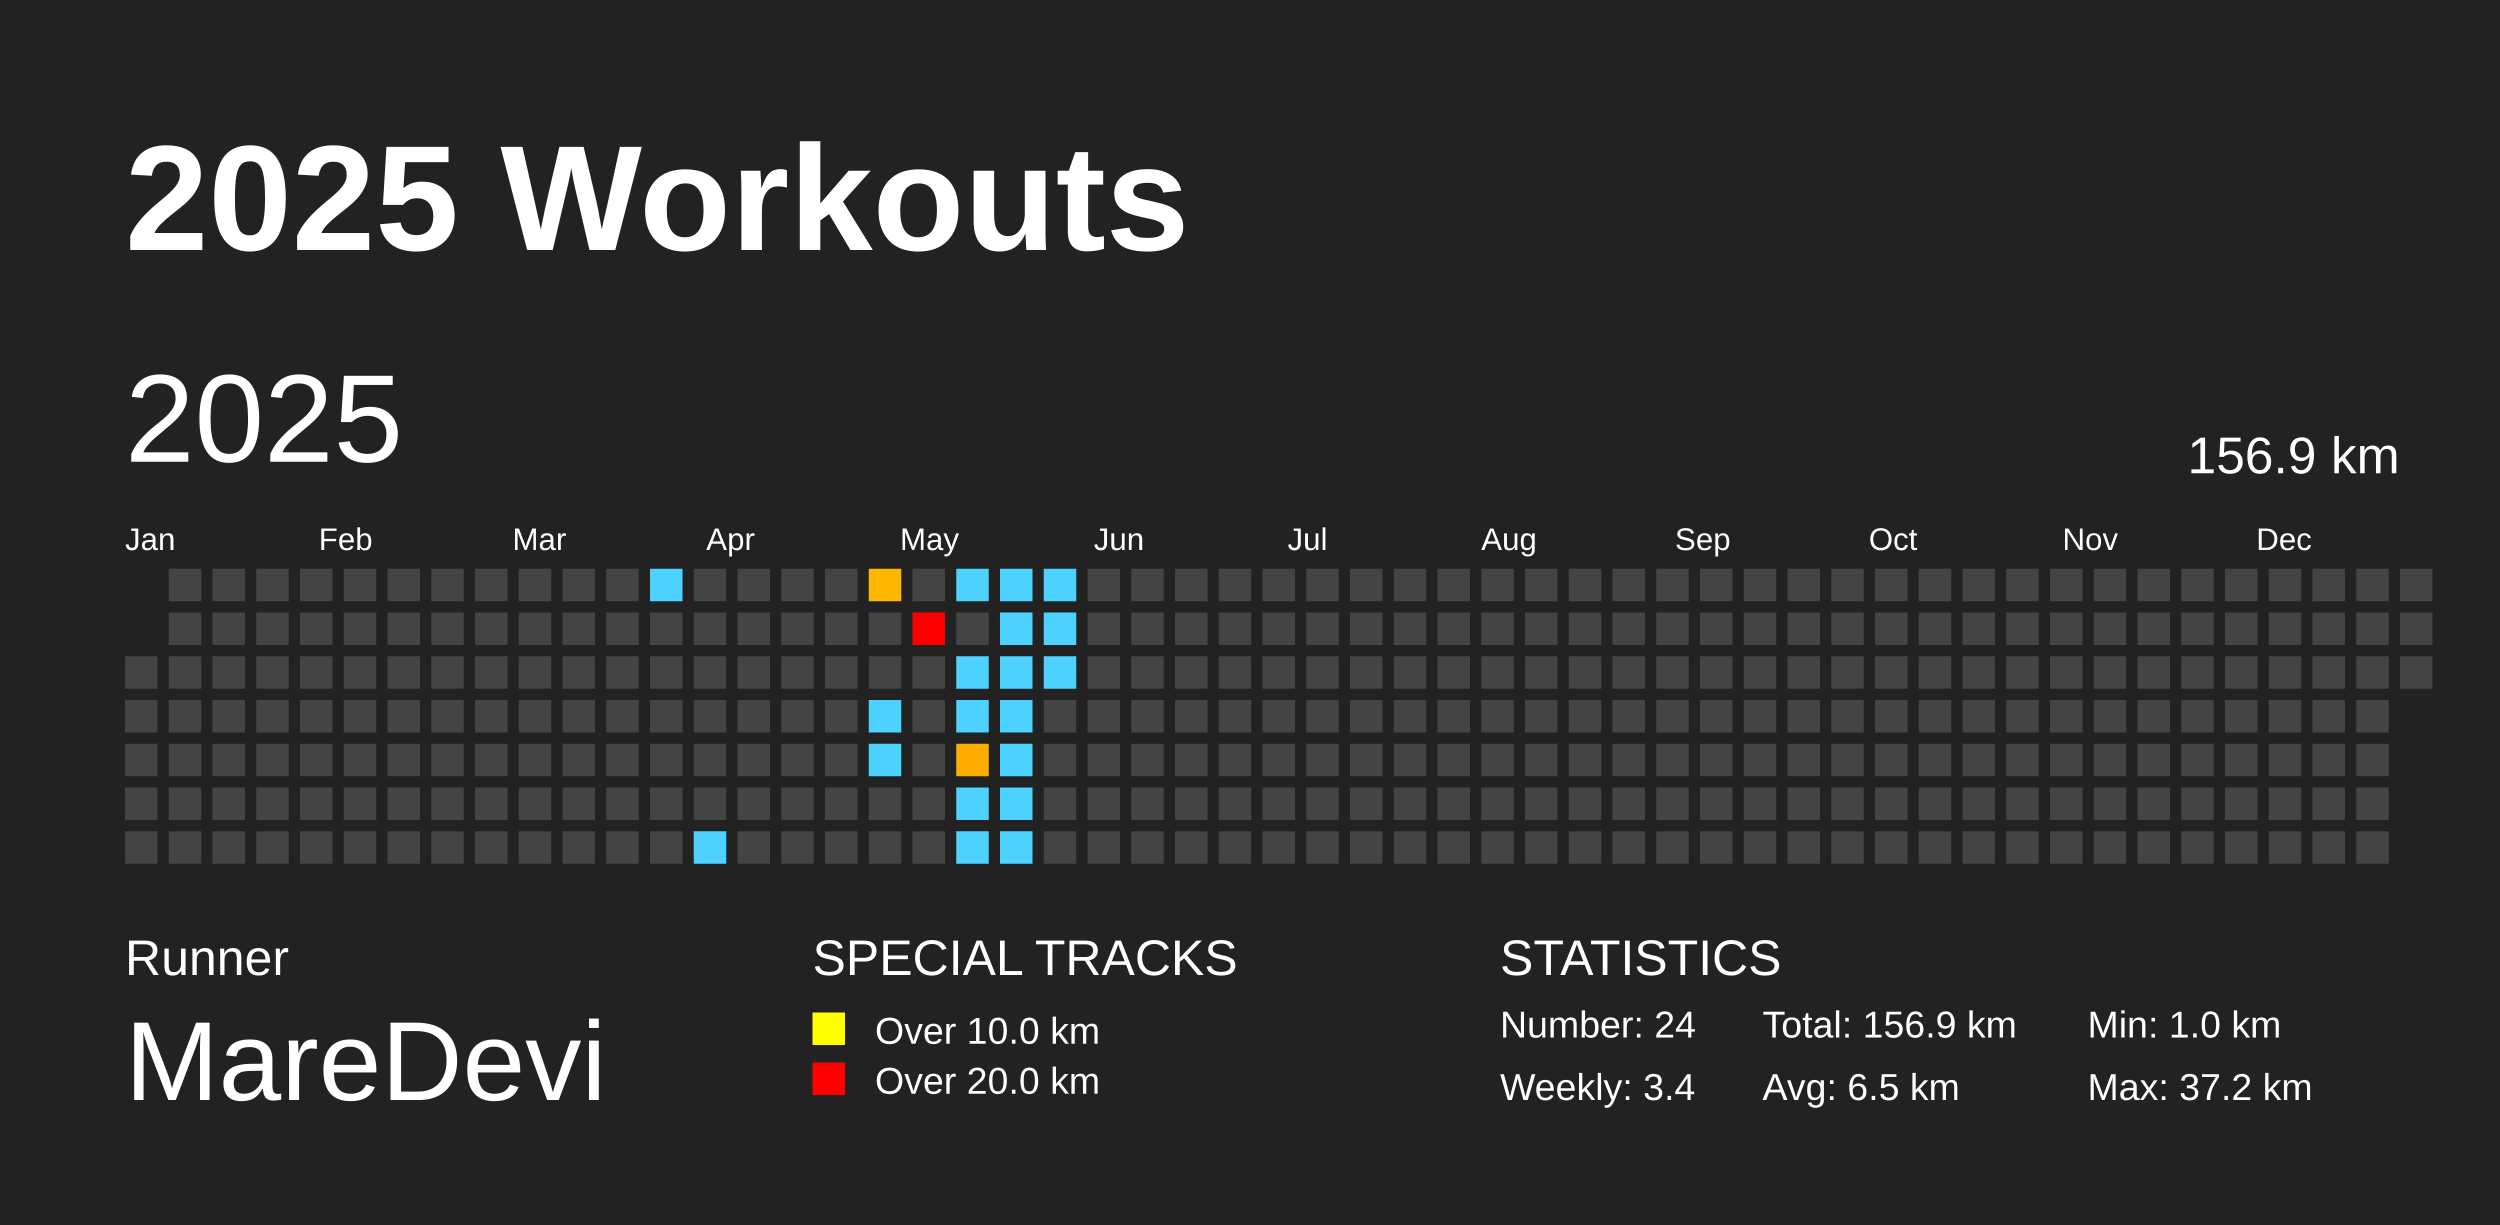
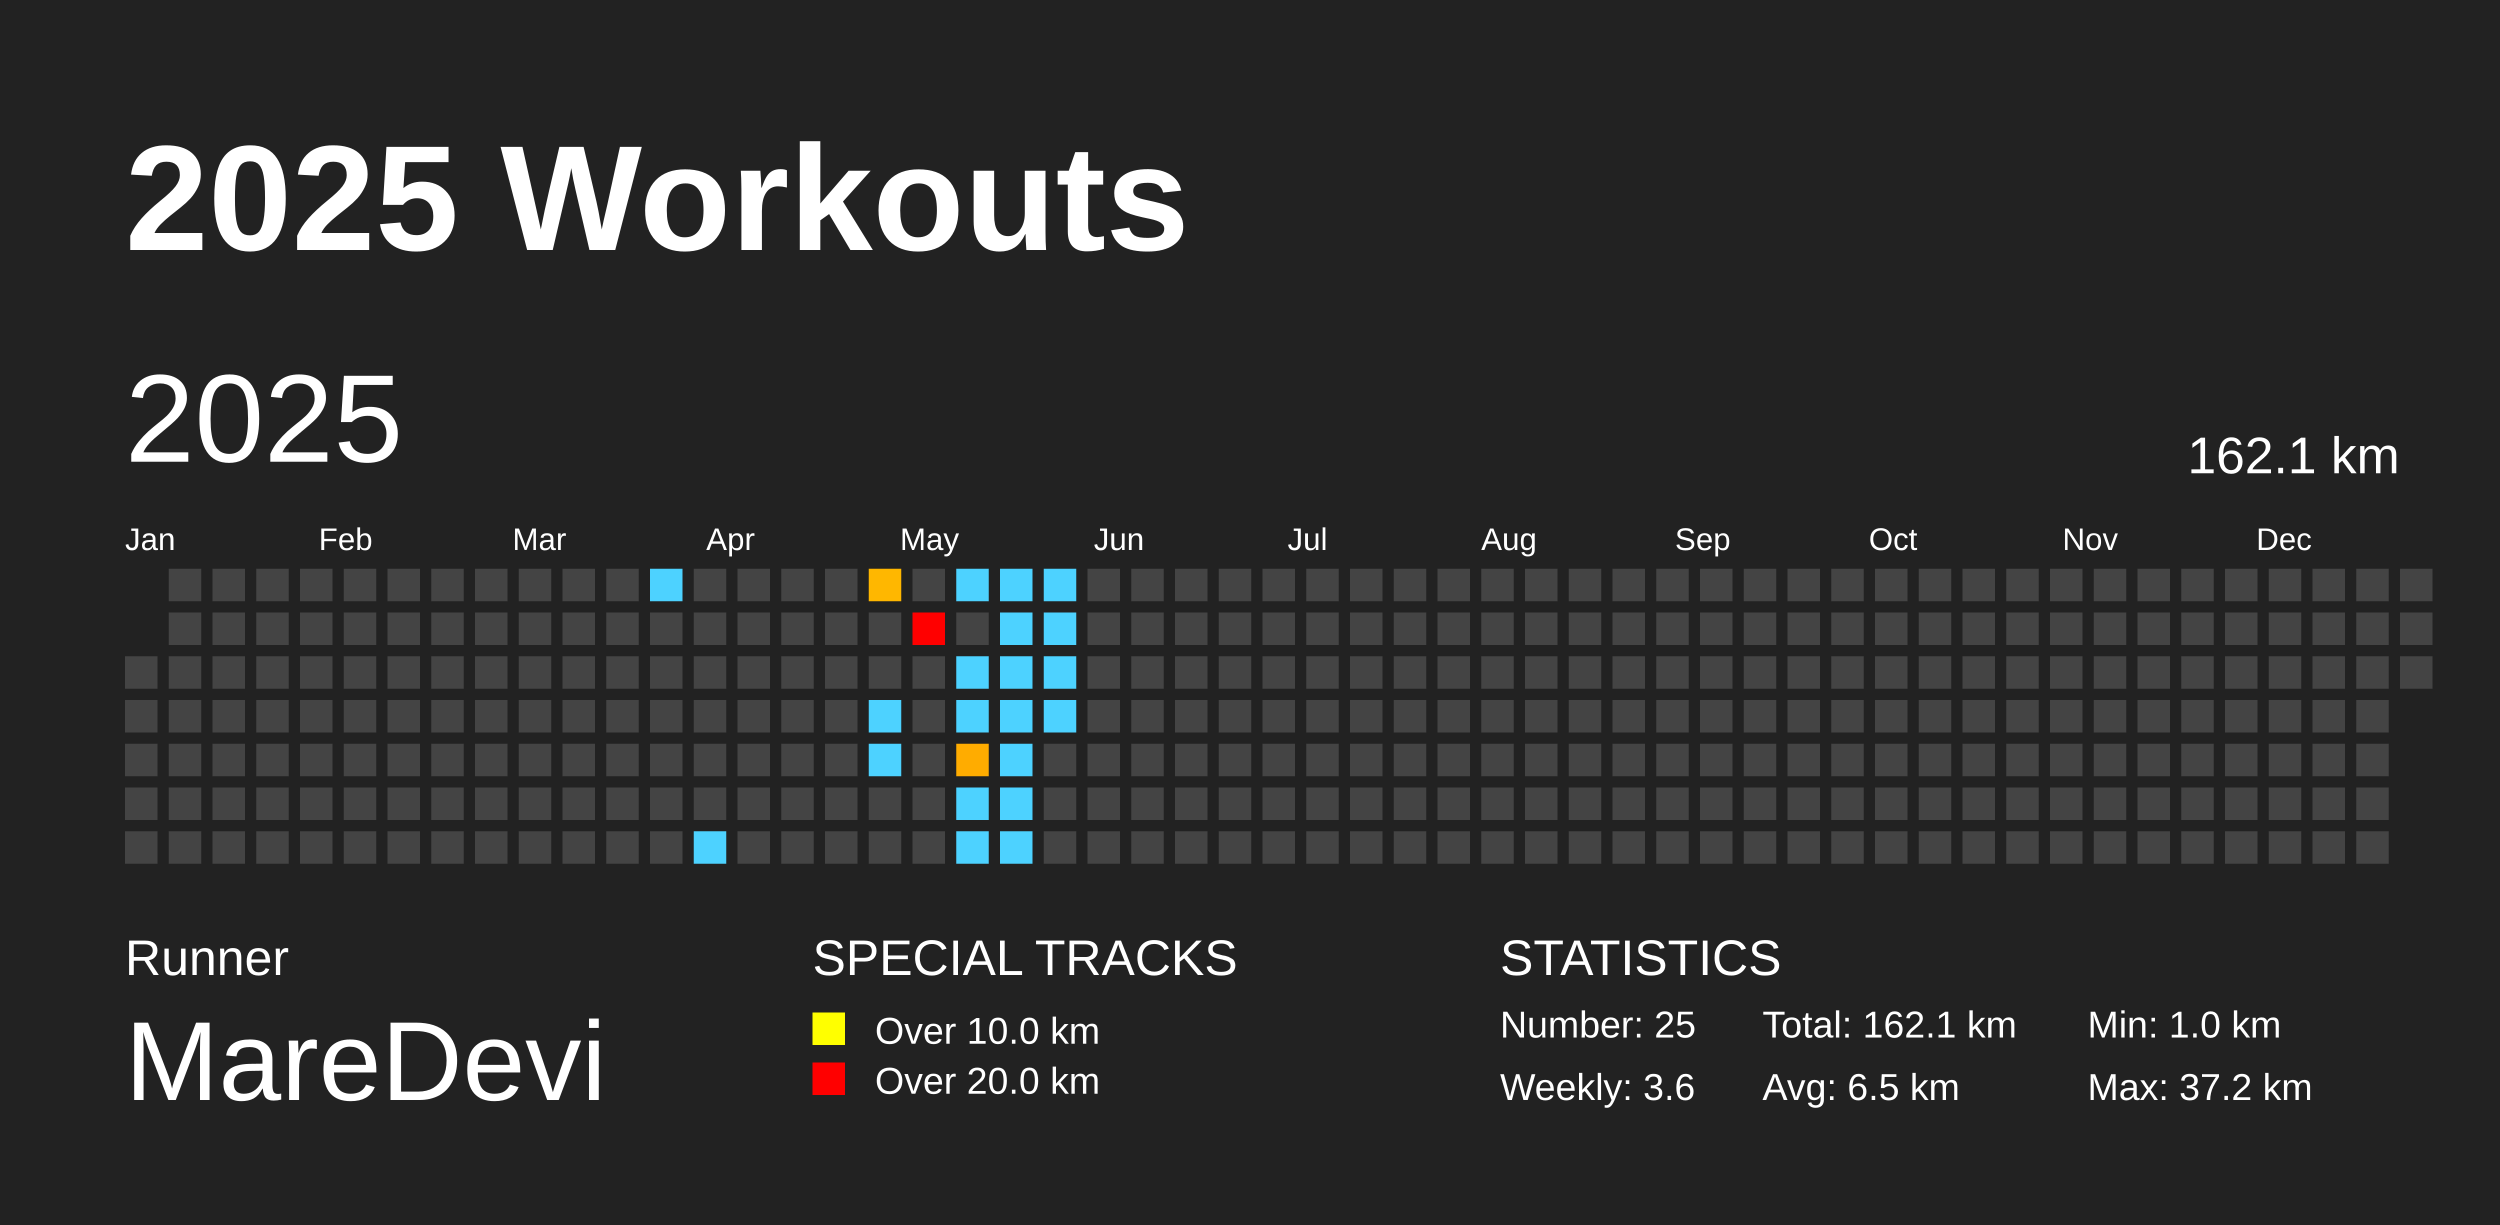
<svg xmlns="http://www.w3.org/2000/svg" baseProfile="full" height="98mm" version="1.1" viewBox="0,0,200,98" width="200mm">
  <defs />
  <rect fill="#222222" height="98" width="200" x="0" y="0" />
  <text fill="#FFFFFF" style="font-size:12px; font-family:Arial; font-weight:bold;" x="10" y="20">2025 Workouts</text>
  <text fill="#FFFFFF" style="font-size:4px; font-family:Arial" x="10" y="78">Runner</text>
  <text fill="#FFFFFF" style="font-size:9px; font-family:Arial" x="10" y="88">MareDevi</text>
  <text fill="#FFFFFF" style="font-size:4px; font-family:Arial" x="65" y="78">SPECIAL TRACKS</text>
  <rect fill="yellow" height="2.6" width="2.6" x="65" y="81" />
  <text fill="#FFFFFF" style="font-size:3px; font-family:Arial" x="70" y="83.5">Over 10.0 km</text>
  <rect fill="red" height="2.6" width="2.6" x="65" y="85" />
  <text fill="#FFFFFF" style="font-size:3px; font-family:Arial" x="70" y="87.5">Over 20.0 km</text>
  <text fill="#FFFFFF" style="font-size:4px; font-family:Arial" x="120" y="78">STATISTICS</text>
-   <text fill="#FFFFFF" style="font-size:3px; font-family:Arial" x="120" y="83">Number: 24</text>
-   <text fill="#FFFFFF" style="font-size:3px; font-family:Arial" x="120" y="88">Weekly: 3.4</text>
-   <text fill="#FFFFFF" style="font-size:3px; font-family:Arial" x="141" y="83">Total: 156.9 km</text>
+   <text fill="#FFFFFF" style="font-size:3px; font-family:Arial" x="120" y="83">Number: 25</text>
+   <text fill="#FFFFFF" style="font-size:3px; font-family:Arial" x="120" y="88">Weekly: 3.6</text>
+   <text fill="#FFFFFF" style="font-size:3px; font-family:Arial" x="141" y="83">Total: 162.1 km</text>
  <text fill="#FFFFFF" style="font-size:3px; font-family:Arial" x="141" y="88">Avg: 6.5 km</text>
  <text fill="#FFFFFF" style="font-size:3px; font-family:Arial" x="167" y="83">Min: 1.0 km</text>
  <text fill="#FFFFFF" style="font-size:3px; font-family:Arial" x="167" y="88">Max: 37.2 km</text>
  <text dominant-baseline="hanging" fill="#FFFFFF" style="font-size:10.0px; font-family:Arial;" x="10" y="30">2025</text>
-   <text dominant-baseline="hanging" fill="#FFFFFF" style="font-size:4.125px; font-family:Arial;" x="175" y="35">156.9 km</text>
+   <text dominant-baseline="hanging" fill="#FFFFFF" style="font-size:4.125px; font-family:Arial;" x="175" y="35">162.1 km</text>
  <text fill="#FFFFFF" style="font-size:2.5px; font-family:Arial" x="10.0" y="44">Jan</text>
  <text fill="#FFFFFF" style="font-size:2.5px; font-family:Arial" x="25.5" y="44">Feb</text>
  <text fill="#FFFFFF" style="font-size:2.5px; font-family:Arial" x="41.0" y="44">Mar</text>
  <text fill="#FFFFFF" style="font-size:2.5px; font-family:Arial" x="56.5" y="44">Apr</text>
  <text fill="#FFFFFF" style="font-size:2.5px; font-family:Arial" x="72.0" y="44">May</text>
  <text fill="#FFFFFF" style="font-size:2.5px; font-family:Arial" x="87.5" y="44">Jun</text>
  <text fill="#FFFFFF" style="font-size:2.5px; font-family:Arial" x="103.0" y="44">Jul</text>
  <text fill="#FFFFFF" style="font-size:2.5px; font-family:Arial" x="118.5" y="44">Aug</text>
  <text fill="#FFFFFF" style="font-size:2.5px; font-family:Arial" x="134.0" y="44">Sep</text>
  <text fill="#FFFFFF" style="font-size:2.5px; font-family:Arial" x="149.5" y="44">Oct</text>
  <text fill="#FFFFFF" style="font-size:2.5px; font-family:Arial" x="165.0" y="44">Nov</text>
  <text fill="#FFFFFF" style="font-size:2.5px; font-family:Arial" x="180.5" y="44">Dec</text>
  <rect fill="#444444" height="2.6" width="2.6" x="10.0" y="52.5" />
  <rect fill="#444444" height="2.6" width="2.6" x="10.0" y="56.0" />
  <rect fill="#444444" height="2.6" width="2.6" x="10.0" y="59.5" />
  <rect fill="#444444" height="2.6" width="2.6" x="10.0" y="63.0" />
  <rect fill="#444444" height="2.6" width="2.6" x="10.0" y="66.5" />
  <rect fill="#444444" height="2.6" width="2.6" x="13.5" y="45.5" />
  <rect fill="#444444" height="2.6" width="2.6" x="13.5" y="49.0" />
  <rect fill="#444444" height="2.6" width="2.6" x="13.5" y="52.5" />
  <rect fill="#444444" height="2.6" width="2.6" x="13.5" y="56.0" />
  <rect fill="#444444" height="2.6" width="2.6" x="13.5" y="59.5" />
  <rect fill="#444444" height="2.6" width="2.6" x="13.5" y="63.0" />
  <rect fill="#444444" height="2.6" width="2.6" x="13.5" y="66.5" />
  <rect fill="#444444" height="2.6" width="2.6" x="17.0" y="45.5" />
  <rect fill="#444444" height="2.6" width="2.6" x="17.0" y="49.0" />
  <rect fill="#444444" height="2.6" width="2.6" x="17.0" y="52.5" />
  <rect fill="#444444" height="2.6" width="2.6" x="17.0" y="56.0" />
  <rect fill="#444444" height="2.6" width="2.6" x="17.0" y="59.5" />
  <rect fill="#444444" height="2.6" width="2.6" x="17.0" y="63.0" />
  <rect fill="#444444" height="2.6" width="2.6" x="17.0" y="66.5" />
  <rect fill="#444444" height="2.6" width="2.6" x="20.5" y="45.5" />
  <rect fill="#444444" height="2.6" width="2.6" x="20.5" y="49.0" />
  <rect fill="#444444" height="2.6" width="2.6" x="20.5" y="52.5" />
  <rect fill="#444444" height="2.6" width="2.6" x="20.5" y="56.0" />
  <rect fill="#444444" height="2.6" width="2.6" x="20.5" y="59.5" />
  <rect fill="#444444" height="2.6" width="2.6" x="20.5" y="63.0" />
  <rect fill="#444444" height="2.6" width="2.6" x="20.5" y="66.5" />
  <rect fill="#444444" height="2.6" width="2.6" x="24.0" y="45.5" />
  <rect fill="#444444" height="2.6" width="2.6" x="24.0" y="49.0" />
  <rect fill="#444444" height="2.6" width="2.6" x="24.0" y="52.5" />
  <rect fill="#444444" height="2.6" width="2.6" x="24.0" y="56.0" />
  <rect fill="#444444" height="2.6" width="2.6" x="24.0" y="59.5" />
  <rect fill="#444444" height="2.6" width="2.6" x="24.0" y="63.0" />
  <rect fill="#444444" height="2.6" width="2.6" x="24.0" y="66.5" />
  <rect fill="#444444" height="2.6" width="2.6" x="27.5" y="45.5" />
  <rect fill="#444444" height="2.6" width="2.6" x="27.5" y="49.0" />
  <rect fill="#444444" height="2.6" width="2.6" x="27.5" y="52.5" />
  <rect fill="#444444" height="2.6" width="2.6" x="27.5" y="56.0" />
  <rect fill="#444444" height="2.6" width="2.6" x="27.5" y="59.5" />
  <rect fill="#444444" height="2.6" width="2.6" x="27.5" y="63.0" />
  <rect fill="#444444" height="2.6" width="2.6" x="27.5" y="66.5" />
  <rect fill="#444444" height="2.6" width="2.6" x="31.0" y="45.5" />
  <rect fill="#444444" height="2.6" width="2.6" x="31.0" y="49.0" />
  <rect fill="#444444" height="2.6" width="2.6" x="31.0" y="52.5" />
  <rect fill="#444444" height="2.6" width="2.6" x="31.0" y="56.0" />
  <rect fill="#444444" height="2.6" width="2.6" x="31.0" y="59.5" />
  <rect fill="#444444" height="2.6" width="2.6" x="31.0" y="63.0" />
  <rect fill="#444444" height="2.6" width="2.6" x="31.0" y="66.5" />
  <rect fill="#444444" height="2.6" width="2.6" x="34.5" y="45.5" />
  <rect fill="#444444" height="2.6" width="2.6" x="34.5" y="49.0" />
  <rect fill="#444444" height="2.6" width="2.6" x="34.5" y="52.5" />
  <rect fill="#444444" height="2.6" width="2.6" x="34.5" y="56.0" />
  <rect fill="#444444" height="2.6" width="2.6" x="34.5" y="59.5" />
  <rect fill="#444444" height="2.6" width="2.6" x="34.5" y="63.0" />
  <rect fill="#444444" height="2.6" width="2.6" x="34.5" y="66.5" />
  <rect fill="#444444" height="2.6" width="2.6" x="38.0" y="45.5" />
  <rect fill="#444444" height="2.6" width="2.6" x="38.0" y="49.0" />
  <rect fill="#444444" height="2.6" width="2.6" x="38.0" y="52.5" />
  <rect fill="#444444" height="2.6" width="2.6" x="38.0" y="56.0" />
  <rect fill="#444444" height="2.6" width="2.6" x="38.0" y="59.5" />
  <rect fill="#444444" height="2.6" width="2.6" x="38.0" y="63.0" />
  <rect fill="#444444" height="2.6" width="2.6" x="38.0" y="66.5" />
  <rect fill="#444444" height="2.6" width="2.6" x="41.5" y="45.5" />
  <rect fill="#444444" height="2.6" width="2.6" x="41.5" y="49.0" />
  <rect fill="#444444" height="2.6" width="2.6" x="41.5" y="52.5" />
  <rect fill="#444444" height="2.6" width="2.6" x="41.5" y="56.0" />
  <rect fill="#444444" height="2.6" width="2.6" x="41.5" y="59.5" />
  <rect fill="#444444" height="2.6" width="2.6" x="41.5" y="63.0" />
  <rect fill="#444444" height="2.6" width="2.6" x="41.5" y="66.5" />
  <rect fill="#444444" height="2.6" width="2.6" x="45.0" y="45.5" />
  <rect fill="#444444" height="2.6" width="2.6" x="45.0" y="49.0" />
  <rect fill="#444444" height="2.6" width="2.6" x="45.0" y="52.5" />
  <rect fill="#444444" height="2.6" width="2.6" x="45.0" y="56.0" />
  <rect fill="#444444" height="2.6" width="2.6" x="45.0" y="59.5" />
  <rect fill="#444444" height="2.6" width="2.6" x="45.0" y="63.0" />
  <rect fill="#444444" height="2.6" width="2.6" x="45.0" y="66.5" />
  <rect fill="#444444" height="2.6" width="2.6" x="48.5" y="45.5" />
  <rect fill="#444444" height="2.6" width="2.6" x="48.5" y="49.0" />
  <rect fill="#444444" height="2.6" width="2.6" x="48.5" y="52.5" />
  <rect fill="#444444" height="2.6" width="2.6" x="48.5" y="56.0" />
  <rect fill="#444444" height="2.6" width="2.6" x="48.5" y="59.5" />
  <rect fill="#444444" height="2.6" width="2.6" x="48.5" y="63.0" />
  <rect fill="#444444" height="2.6" width="2.6" x="48.5" y="66.5" />
  <rect fill="#4dd2ff" height="2.6" width="2.6" x="52.0" y="45.5" />
  <rect fill="#444444" height="2.6" width="2.6" x="52.0" y="49.0" />
  <rect fill="#444444" height="2.6" width="2.6" x="52.0" y="52.5" />
  <rect fill="#444444" height="2.6" width="2.6" x="52.0" y="56.0" />
  <rect fill="#444444" height="2.6" width="2.6" x="52.0" y="59.5" />
  <rect fill="#444444" height="2.6" width="2.6" x="52.0" y="63.0" />
  <rect fill="#444444" height="2.6" width="2.6" x="52.0" y="66.5" />
  <rect fill="#444444" height="2.6" width="2.6" x="55.5" y="45.5" />
  <rect fill="#444444" height="2.6" width="2.6" x="55.5" y="49.0" />
  <rect fill="#444444" height="2.6" width="2.6" x="55.5" y="52.5" />
  <rect fill="#444444" height="2.6" width="2.6" x="55.5" y="56.0" />
  <rect fill="#444444" height="2.6" width="2.6" x="55.5" y="59.5" />
  <rect fill="#444444" height="2.6" width="2.6" x="55.5" y="63.0" />
  <rect fill="#4dd2ff" height="2.6" width="2.6" x="55.5" y="66.5" />
  <rect fill="#444444" height="2.6" width="2.6" x="59.0" y="45.5" />
  <rect fill="#444444" height="2.6" width="2.6" x="59.0" y="49.0" />
  <rect fill="#444444" height="2.6" width="2.6" x="59.0" y="52.5" />
  <rect fill="#444444" height="2.6" width="2.6" x="59.0" y="56.0" />
  <rect fill="#444444" height="2.6" width="2.6" x="59.0" y="59.5" />
  <rect fill="#444444" height="2.6" width="2.6" x="59.0" y="63.0" />
  <rect fill="#444444" height="2.6" width="2.6" x="59.0" y="66.5" />
  <rect fill="#444444" height="2.6" width="2.6" x="62.5" y="45.5" />
  <rect fill="#444444" height="2.6" width="2.6" x="62.5" y="49.0" />
  <rect fill="#444444" height="2.6" width="2.6" x="62.5" y="52.5" />
  <rect fill="#444444" height="2.6" width="2.6" x="62.5" y="56.0" />
  <rect fill="#444444" height="2.6" width="2.6" x="62.5" y="59.5" />
  <rect fill="#444444" height="2.6" width="2.6" x="62.5" y="63.0" />
  <rect fill="#444444" height="2.6" width="2.6" x="62.5" y="66.5" />
  <rect fill="#444444" height="2.6" width="2.6" x="66.0" y="45.5" />
  <rect fill="#444444" height="2.6" width="2.6" x="66.0" y="49.0" />
  <rect fill="#444444" height="2.6" width="2.6" x="66.0" y="52.5" />
  <rect fill="#444444" height="2.6" width="2.6" x="66.0" y="56.0" />
  <rect fill="#444444" height="2.6" width="2.6" x="66.0" y="59.5" />
  <rect fill="#444444" height="2.6" width="2.6" x="66.0" y="63.0" />
  <rect fill="#444444" height="2.6" width="2.6" x="66.0" y="66.5" />
  <rect fill="#ffb700" height="2.6" width="2.6" x="69.5" y="45.5" />
  <rect fill="#444444" height="2.6" width="2.6" x="69.5" y="49.0" />
  <rect fill="#444444" height="2.6" width="2.6" x="69.5" y="52.5" />
  <rect fill="#4dd2ff" height="2.6" width="2.6" x="69.5" y="56.0" />
  <rect fill="#4dd2ff" height="2.6" width="2.6" x="69.5" y="59.5" />
  <rect fill="#444444" height="2.6" width="2.6" x="69.5" y="63.0" />
  <rect fill="#444444" height="2.6" width="2.6" x="69.5" y="66.5" />
  <rect fill="#444444" height="2.6" width="2.6" x="73.0" y="45.5" />
  <rect fill="red" height="2.6" width="2.6" x="73.0" y="49.0" />
  <rect fill="#444444" height="2.6" width="2.6" x="73.0" y="52.5" />
  <rect fill="#444444" height="2.6" width="2.6" x="73.0" y="56.0" />
  <rect fill="#444444" height="2.6" width="2.6" x="73.0" y="59.5" />
  <rect fill="#444444" height="2.6" width="2.6" x="73.0" y="63.0" />
  <rect fill="#444444" height="2.6" width="2.6" x="73.0" y="66.5" />
  <rect fill="#4dd2ff" height="2.6" width="2.6" x="76.5" y="45.5" />
  <rect fill="#444444" height="2.6" width="2.6" x="76.5" y="49.0" />
  <rect fill="#4dd2ff" height="2.6" width="2.6" x="76.5" y="52.5" />
  <rect fill="#4dd2ff" height="2.6" width="2.6" x="76.5" y="56.0" />
  <rect fill="#ffac00" height="2.6" width="2.6" x="76.5" y="59.5" />
  <rect fill="#4dd2ff" height="2.6" width="2.6" x="76.5" y="63.0" />
  <rect fill="#4dd2ff" height="2.6" width="2.6" x="76.5" y="66.5" />
  <rect fill="#4dd2ff" height="2.6" width="2.6" x="80.0" y="45.5" />
  <rect fill="#4dd2ff" height="2.6" width="2.6" x="80.0" y="49.0" />
  <rect fill="#4dd2ff" height="2.6" width="2.6" x="80.0" y="52.5" />
  <rect fill="#4dd2ff" height="2.6" width="2.6" x="80.0" y="56.0" />
  <rect fill="#4dd2ff" height="2.6" width="2.6" x="80.0" y="59.5" />
  <rect fill="#4dd2ff" height="2.6" width="2.6" x="80.0" y="63.0" />
  <rect fill="#4dd2ff" height="2.6" width="2.6" x="80.0" y="66.5" />
  <rect fill="#4dd2ff" height="2.6" width="2.6" x="83.5" y="45.5" />
  <rect fill="#4dd2ff" height="2.6" width="2.6" x="83.5" y="49.0" />
  <rect fill="#4dd2ff" height="2.6" width="2.6" x="83.5" y="52.5" />
-   <rect fill="#444444" height="2.6" width="2.6" x="83.5" y="56.0" />
+   <rect fill="#4dd2ff" height="2.6" width="2.6" x="83.5" y="56.0" />
  <rect fill="#444444" height="2.6" width="2.6" x="83.5" y="59.5" />
  <rect fill="#444444" height="2.6" width="2.6" x="83.5" y="63.0" />
  <rect fill="#444444" height="2.6" width="2.6" x="83.5" y="66.5" />
  <rect fill="#444444" height="2.6" width="2.6" x="87.0" y="45.5" />
  <rect fill="#444444" height="2.6" width="2.6" x="87.0" y="49.0" />
  <rect fill="#444444" height="2.6" width="2.6" x="87.0" y="52.5" />
  <rect fill="#444444" height="2.6" width="2.6" x="87.0" y="56.0" />
  <rect fill="#444444" height="2.6" width="2.6" x="87.0" y="59.5" />
  <rect fill="#444444" height="2.6" width="2.6" x="87.0" y="63.0" />
  <rect fill="#444444" height="2.6" width="2.6" x="87.0" y="66.5" />
  <rect fill="#444444" height="2.6" width="2.6" x="90.5" y="45.5" />
  <rect fill="#444444" height="2.6" width="2.6" x="90.5" y="49.0" />
  <rect fill="#444444" height="2.6" width="2.6" x="90.5" y="52.5" />
  <rect fill="#444444" height="2.6" width="2.6" x="90.5" y="56.0" />
  <rect fill="#444444" height="2.6" width="2.6" x="90.5" y="59.5" />
  <rect fill="#444444" height="2.6" width="2.6" x="90.5" y="63.0" />
  <rect fill="#444444" height="2.6" width="2.6" x="90.5" y="66.5" />
  <rect fill="#444444" height="2.6" width="2.6" x="94.0" y="45.5" />
  <rect fill="#444444" height="2.6" width="2.6" x="94.0" y="49.0" />
  <rect fill="#444444" height="2.6" width="2.6" x="94.0" y="52.5" />
  <rect fill="#444444" height="2.6" width="2.6" x="94.0" y="56.0" />
  <rect fill="#444444" height="2.6" width="2.6" x="94.0" y="59.5" />
  <rect fill="#444444" height="2.6" width="2.6" x="94.0" y="63.0" />
  <rect fill="#444444" height="2.6" width="2.6" x="94.0" y="66.5" />
  <rect fill="#444444" height="2.6" width="2.6" x="97.5" y="45.5" />
  <rect fill="#444444" height="2.6" width="2.6" x="97.5" y="49.0" />
  <rect fill="#444444" height="2.6" width="2.6" x="97.5" y="52.5" />
  <rect fill="#444444" height="2.6" width="2.6" x="97.5" y="56.0" />
  <rect fill="#444444" height="2.6" width="2.6" x="97.5" y="59.5" />
  <rect fill="#444444" height="2.6" width="2.6" x="97.5" y="63.0" />
  <rect fill="#444444" height="2.6" width="2.6" x="97.5" y="66.5" />
  <rect fill="#444444" height="2.6" width="2.6" x="101.0" y="45.5" />
  <rect fill="#444444" height="2.6" width="2.6" x="101.0" y="49.0" />
  <rect fill="#444444" height="2.6" width="2.6" x="101.0" y="52.5" />
  <rect fill="#444444" height="2.6" width="2.6" x="101.0" y="56.0" />
  <rect fill="#444444" height="2.6" width="2.6" x="101.0" y="59.5" />
  <rect fill="#444444" height="2.6" width="2.6" x="101.0" y="63.0" />
  <rect fill="#444444" height="2.6" width="2.6" x="101.0" y="66.5" />
  <rect fill="#444444" height="2.6" width="2.6" x="104.5" y="45.5" />
  <rect fill="#444444" height="2.6" width="2.6" x="104.5" y="49.0" />
  <rect fill="#444444" height="2.6" width="2.6" x="104.5" y="52.5" />
  <rect fill="#444444" height="2.6" width="2.6" x="104.5" y="56.0" />
  <rect fill="#444444" height="2.6" width="2.6" x="104.5" y="59.5" />
  <rect fill="#444444" height="2.6" width="2.6" x="104.5" y="63.0" />
  <rect fill="#444444" height="2.6" width="2.6" x="104.5" y="66.5" />
  <rect fill="#444444" height="2.6" width="2.6" x="108.0" y="45.5" />
  <rect fill="#444444" height="2.6" width="2.6" x="108.0" y="49.0" />
  <rect fill="#444444" height="2.6" width="2.6" x="108.0" y="52.5" />
  <rect fill="#444444" height="2.6" width="2.6" x="108.0" y="56.0" />
  <rect fill="#444444" height="2.6" width="2.6" x="108.0" y="59.5" />
  <rect fill="#444444" height="2.6" width="2.6" x="108.0" y="63.0" />
  <rect fill="#444444" height="2.6" width="2.6" x="108.0" y="66.5" />
  <rect fill="#444444" height="2.6" width="2.6" x="111.5" y="45.5" />
  <rect fill="#444444" height="2.6" width="2.6" x="111.5" y="49.0" />
  <rect fill="#444444" height="2.6" width="2.6" x="111.5" y="52.5" />
  <rect fill="#444444" height="2.6" width="2.6" x="111.5" y="56.0" />
  <rect fill="#444444" height="2.6" width="2.6" x="111.5" y="59.5" />
  <rect fill="#444444" height="2.6" width="2.6" x="111.5" y="63.0" />
  <rect fill="#444444" height="2.6" width="2.6" x="111.5" y="66.5" />
  <rect fill="#444444" height="2.6" width="2.6" x="115.0" y="45.5" />
  <rect fill="#444444" height="2.6" width="2.6" x="115.0" y="49.0" />
  <rect fill="#444444" height="2.6" width="2.6" x="115.0" y="52.5" />
  <rect fill="#444444" height="2.6" width="2.6" x="115.0" y="56.0" />
  <rect fill="#444444" height="2.6" width="2.6" x="115.0" y="59.5" />
  <rect fill="#444444" height="2.6" width="2.6" x="115.0" y="63.0" />
  <rect fill="#444444" height="2.6" width="2.6" x="115.0" y="66.5" />
  <rect fill="#444444" height="2.6" width="2.6" x="118.5" y="45.5" />
  <rect fill="#444444" height="2.6" width="2.6" x="118.5" y="49.0" />
  <rect fill="#444444" height="2.6" width="2.6" x="118.5" y="52.5" />
  <rect fill="#444444" height="2.6" width="2.6" x="118.5" y="56.0" />
  <rect fill="#444444" height="2.6" width="2.6" x="118.5" y="59.5" />
  <rect fill="#444444" height="2.6" width="2.6" x="118.5" y="63.0" />
  <rect fill="#444444" height="2.6" width="2.6" x="118.5" y="66.5" />
  <rect fill="#444444" height="2.6" width="2.6" x="122.0" y="45.5" />
  <rect fill="#444444" height="2.6" width="2.6" x="122.0" y="49.0" />
  <rect fill="#444444" height="2.6" width="2.6" x="122.0" y="52.5" />
  <rect fill="#444444" height="2.6" width="2.6" x="122.0" y="56.0" />
  <rect fill="#444444" height="2.6" width="2.6" x="122.0" y="59.5" />
  <rect fill="#444444" height="2.6" width="2.6" x="122.0" y="63.0" />
  <rect fill="#444444" height="2.6" width="2.6" x="122.0" y="66.5" />
  <rect fill="#444444" height="2.6" width="2.6" x="125.5" y="45.5" />
  <rect fill="#444444" height="2.6" width="2.6" x="125.5" y="49.0" />
  <rect fill="#444444" height="2.6" width="2.6" x="125.5" y="52.5" />
  <rect fill="#444444" height="2.6" width="2.6" x="125.5" y="56.0" />
  <rect fill="#444444" height="2.6" width="2.6" x="125.5" y="59.5" />
  <rect fill="#444444" height="2.6" width="2.6" x="125.5" y="63.0" />
  <rect fill="#444444" height="2.6" width="2.6" x="125.5" y="66.5" />
  <rect fill="#444444" height="2.6" width="2.6" x="129.0" y="45.5" />
  <rect fill="#444444" height="2.6" width="2.6" x="129.0" y="49.0" />
  <rect fill="#444444" height="2.6" width="2.6" x="129.0" y="52.5" />
  <rect fill="#444444" height="2.6" width="2.6" x="129.0" y="56.0" />
  <rect fill="#444444" height="2.6" width="2.6" x="129.0" y="59.5" />
  <rect fill="#444444" height="2.6" width="2.6" x="129.0" y="63.0" />
  <rect fill="#444444" height="2.6" width="2.6" x="129.0" y="66.5" />
  <rect fill="#444444" height="2.6" width="2.6" x="132.5" y="45.5" />
  <rect fill="#444444" height="2.6" width="2.6" x="132.5" y="49.0" />
  <rect fill="#444444" height="2.6" width="2.6" x="132.5" y="52.5" />
  <rect fill="#444444" height="2.6" width="2.6" x="132.5" y="56.0" />
  <rect fill="#444444" height="2.6" width="2.6" x="132.5" y="59.5" />
  <rect fill="#444444" height="2.6" width="2.6" x="132.5" y="63.0" />
  <rect fill="#444444" height="2.6" width="2.6" x="132.5" y="66.5" />
  <rect fill="#444444" height="2.6" width="2.6" x="136.0" y="45.5" />
  <rect fill="#444444" height="2.6" width="2.6" x="136.0" y="49.0" />
  <rect fill="#444444" height="2.6" width="2.6" x="136.0" y="52.5" />
  <rect fill="#444444" height="2.6" width="2.6" x="136.0" y="56.0" />
  <rect fill="#444444" height="2.6" width="2.6" x="136.0" y="59.5" />
  <rect fill="#444444" height="2.6" width="2.6" x="136.0" y="63.0" />
  <rect fill="#444444" height="2.6" width="2.6" x="136.0" y="66.5" />
  <rect fill="#444444" height="2.6" width="2.6" x="139.5" y="45.5" />
  <rect fill="#444444" height="2.6" width="2.6" x="139.5" y="49.0" />
  <rect fill="#444444" height="2.6" width="2.6" x="139.5" y="52.5" />
  <rect fill="#444444" height="2.6" width="2.6" x="139.5" y="56.0" />
  <rect fill="#444444" height="2.6" width="2.6" x="139.5" y="59.5" />
  <rect fill="#444444" height="2.6" width="2.6" x="139.5" y="63.0" />
  <rect fill="#444444" height="2.6" width="2.6" x="139.5" y="66.5" />
  <rect fill="#444444" height="2.6" width="2.6" x="143.0" y="45.5" />
  <rect fill="#444444" height="2.6" width="2.6" x="143.0" y="49.0" />
  <rect fill="#444444" height="2.6" width="2.6" x="143.0" y="52.5" />
  <rect fill="#444444" height="2.6" width="2.6" x="143.0" y="56.0" />
  <rect fill="#444444" height="2.6" width="2.6" x="143.0" y="59.5" />
  <rect fill="#444444" height="2.6" width="2.6" x="143.0" y="63.0" />
  <rect fill="#444444" height="2.6" width="2.6" x="143.0" y="66.5" />
  <rect fill="#444444" height="2.6" width="2.6" x="146.5" y="45.5" />
  <rect fill="#444444" height="2.6" width="2.6" x="146.5" y="49.0" />
  <rect fill="#444444" height="2.6" width="2.6" x="146.5" y="52.5" />
  <rect fill="#444444" height="2.6" width="2.6" x="146.5" y="56.0" />
  <rect fill="#444444" height="2.6" width="2.6" x="146.5" y="59.5" />
  <rect fill="#444444" height="2.6" width="2.6" x="146.5" y="63.0" />
  <rect fill="#444444" height="2.6" width="2.6" x="146.5" y="66.5" />
  <rect fill="#444444" height="2.6" width="2.6" x="150.0" y="45.5" />
  <rect fill="#444444" height="2.6" width="2.6" x="150.0" y="49.0" />
  <rect fill="#444444" height="2.6" width="2.6" x="150.0" y="52.5" />
  <rect fill="#444444" height="2.6" width="2.6" x="150.0" y="56.0" />
  <rect fill="#444444" height="2.6" width="2.6" x="150.0" y="59.5" />
  <rect fill="#444444" height="2.6" width="2.6" x="150.0" y="63.0" />
  <rect fill="#444444" height="2.6" width="2.6" x="150.0" y="66.5" />
  <rect fill="#444444" height="2.6" width="2.6" x="153.5" y="45.5" />
  <rect fill="#444444" height="2.6" width="2.6" x="153.5" y="49.0" />
  <rect fill="#444444" height="2.6" width="2.6" x="153.5" y="52.5" />
  <rect fill="#444444" height="2.6" width="2.6" x="153.5" y="56.0" />
  <rect fill="#444444" height="2.6" width="2.6" x="153.5" y="59.5" />
  <rect fill="#444444" height="2.6" width="2.6" x="153.5" y="63.0" />
  <rect fill="#444444" height="2.6" width="2.6" x="153.5" y="66.5" />
  <rect fill="#444444" height="2.6" width="2.6" x="157.0" y="45.5" />
  <rect fill="#444444" height="2.6" width="2.6" x="157.0" y="49.0" />
  <rect fill="#444444" height="2.6" width="2.6" x="157.0" y="52.5" />
  <rect fill="#444444" height="2.6" width="2.6" x="157.0" y="56.0" />
  <rect fill="#444444" height="2.6" width="2.6" x="157.0" y="59.5" />
  <rect fill="#444444" height="2.6" width="2.6" x="157.0" y="63.0" />
  <rect fill="#444444" height="2.6" width="2.6" x="157.0" y="66.5" />
  <rect fill="#444444" height="2.6" width="2.6" x="160.5" y="45.5" />
  <rect fill="#444444" height="2.6" width="2.6" x="160.5" y="49.0" />
  <rect fill="#444444" height="2.6" width="2.6" x="160.5" y="52.5" />
  <rect fill="#444444" height="2.6" width="2.6" x="160.5" y="56.0" />
  <rect fill="#444444" height="2.6" width="2.6" x="160.5" y="59.5" />
  <rect fill="#444444" height="2.6" width="2.6" x="160.5" y="63.0" />
  <rect fill="#444444" height="2.6" width="2.6" x="160.5" y="66.5" />
  <rect fill="#444444" height="2.6" width="2.6" x="164.0" y="45.5" />
  <rect fill="#444444" height="2.6" width="2.6" x="164.0" y="49.0" />
  <rect fill="#444444" height="2.6" width="2.6" x="164.0" y="52.5" />
  <rect fill="#444444" height="2.6" width="2.6" x="164.0" y="56.0" />
  <rect fill="#444444" height="2.6" width="2.6" x="164.0" y="59.5" />
  <rect fill="#444444" height="2.6" width="2.6" x="164.0" y="63.0" />
  <rect fill="#444444" height="2.6" width="2.6" x="164.0" y="66.5" />
  <rect fill="#444444" height="2.6" width="2.6" x="167.5" y="45.5" />
  <rect fill="#444444" height="2.6" width="2.6" x="167.5" y="49.0" />
  <rect fill="#444444" height="2.6" width="2.6" x="167.5" y="52.5" />
  <rect fill="#444444" height="2.6" width="2.6" x="167.5" y="56.0" />
  <rect fill="#444444" height="2.6" width="2.6" x="167.5" y="59.5" />
  <rect fill="#444444" height="2.6" width="2.6" x="167.5" y="63.0" />
  <rect fill="#444444" height="2.6" width="2.6" x="167.5" y="66.5" />
  <rect fill="#444444" height="2.6" width="2.6" x="171.0" y="45.5" />
  <rect fill="#444444" height="2.6" width="2.6" x="171.0" y="49.0" />
  <rect fill="#444444" height="2.6" width="2.6" x="171.0" y="52.5" />
  <rect fill="#444444" height="2.6" width="2.6" x="171.0" y="56.0" />
  <rect fill="#444444" height="2.6" width="2.6" x="171.0" y="59.5" />
  <rect fill="#444444" height="2.6" width="2.6" x="171.0" y="63.0" />
  <rect fill="#444444" height="2.6" width="2.6" x="171.0" y="66.5" />
  <rect fill="#444444" height="2.6" width="2.6" x="174.5" y="45.5" />
  <rect fill="#444444" height="2.6" width="2.6" x="174.5" y="49.0" />
  <rect fill="#444444" height="2.6" width="2.6" x="174.5" y="52.5" />
  <rect fill="#444444" height="2.6" width="2.6" x="174.5" y="56.0" />
  <rect fill="#444444" height="2.6" width="2.6" x="174.5" y="59.5" />
  <rect fill="#444444" height="2.6" width="2.6" x="174.5" y="63.0" />
  <rect fill="#444444" height="2.6" width="2.6" x="174.5" y="66.5" />
  <rect fill="#444444" height="2.6" width="2.6" x="178.0" y="45.5" />
  <rect fill="#444444" height="2.6" width="2.6" x="178.0" y="49.0" />
  <rect fill="#444444" height="2.6" width="2.6" x="178.0" y="52.5" />
  <rect fill="#444444" height="2.6" width="2.6" x="178.0" y="56.0" />
  <rect fill="#444444" height="2.6" width="2.6" x="178.0" y="59.5" />
  <rect fill="#444444" height="2.6" width="2.6" x="178.0" y="63.0" />
  <rect fill="#444444" height="2.6" width="2.6" x="178.0" y="66.5" />
  <rect fill="#444444" height="2.6" width="2.6" x="181.5" y="45.5" />
  <rect fill="#444444" height="2.6" width="2.6" x="181.5" y="49.0" />
  <rect fill="#444444" height="2.6" width="2.6" x="181.5" y="52.5" />
  <rect fill="#444444" height="2.6" width="2.6" x="181.5" y="56.0" />
  <rect fill="#444444" height="2.6" width="2.6" x="181.5" y="59.5" />
  <rect fill="#444444" height="2.6" width="2.6" x="181.5" y="63.0" />
  <rect fill="#444444" height="2.6" width="2.6" x="181.5" y="66.5" />
  <rect fill="#444444" height="2.6" width="2.6" x="185.0" y="45.5" />
  <rect fill="#444444" height="2.6" width="2.6" x="185.0" y="49.0" />
  <rect fill="#444444" height="2.6" width="2.6" x="185.0" y="52.5" />
  <rect fill="#444444" height="2.6" width="2.6" x="185.0" y="56.0" />
  <rect fill="#444444" height="2.6" width="2.6" x="185.0" y="59.5" />
  <rect fill="#444444" height="2.6" width="2.6" x="185.0" y="63.0" />
  <rect fill="#444444" height="2.6" width="2.6" x="185.0" y="66.5" />
  <rect fill="#444444" height="2.6" width="2.6" x="188.5" y="45.5" />
  <rect fill="#444444" height="2.6" width="2.6" x="188.5" y="49.0" />
  <rect fill="#444444" height="2.6" width="2.6" x="188.5" y="52.5" />
  <rect fill="#444444" height="2.6" width="2.6" x="188.5" y="56.0" />
  <rect fill="#444444" height="2.6" width="2.6" x="188.5" y="59.5" />
  <rect fill="#444444" height="2.6" width="2.6" x="188.5" y="63.0" />
  <rect fill="#444444" height="2.6" width="2.6" x="188.5" y="66.5" />
  <rect fill="#444444" height="2.6" width="2.6" x="192.0" y="45.5" />
  <rect fill="#444444" height="2.6" width="2.6" x="192.0" y="49.0" />
  <rect fill="#444444" height="2.6" width="2.6" x="192.0" y="52.5" />
</svg>
